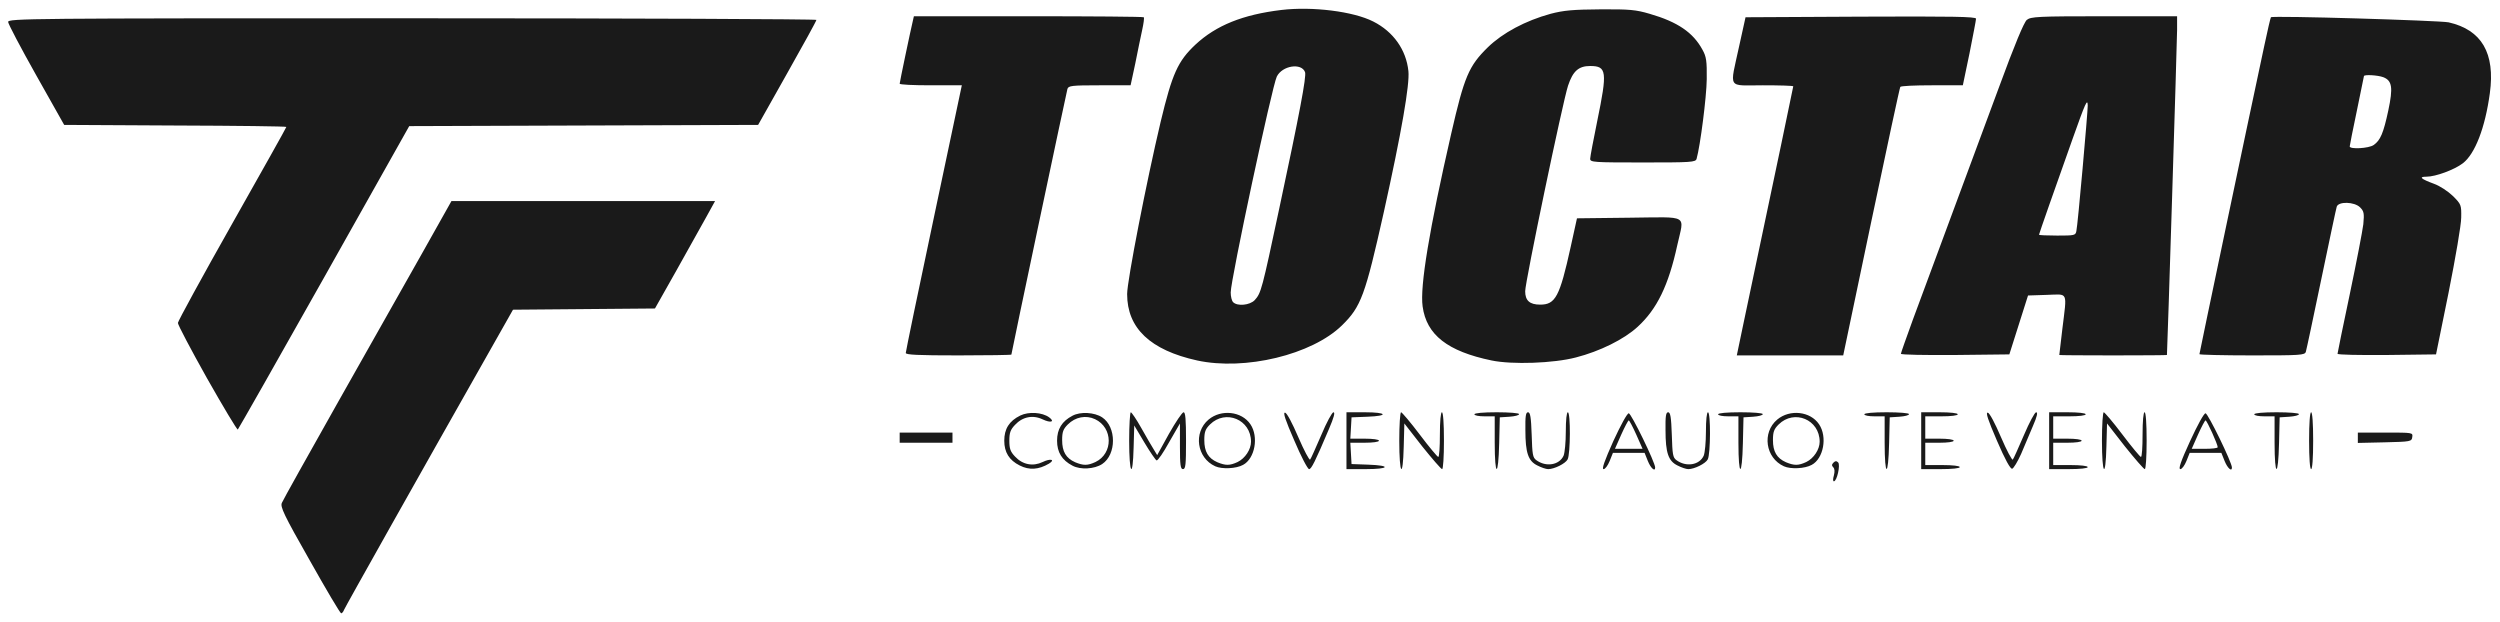
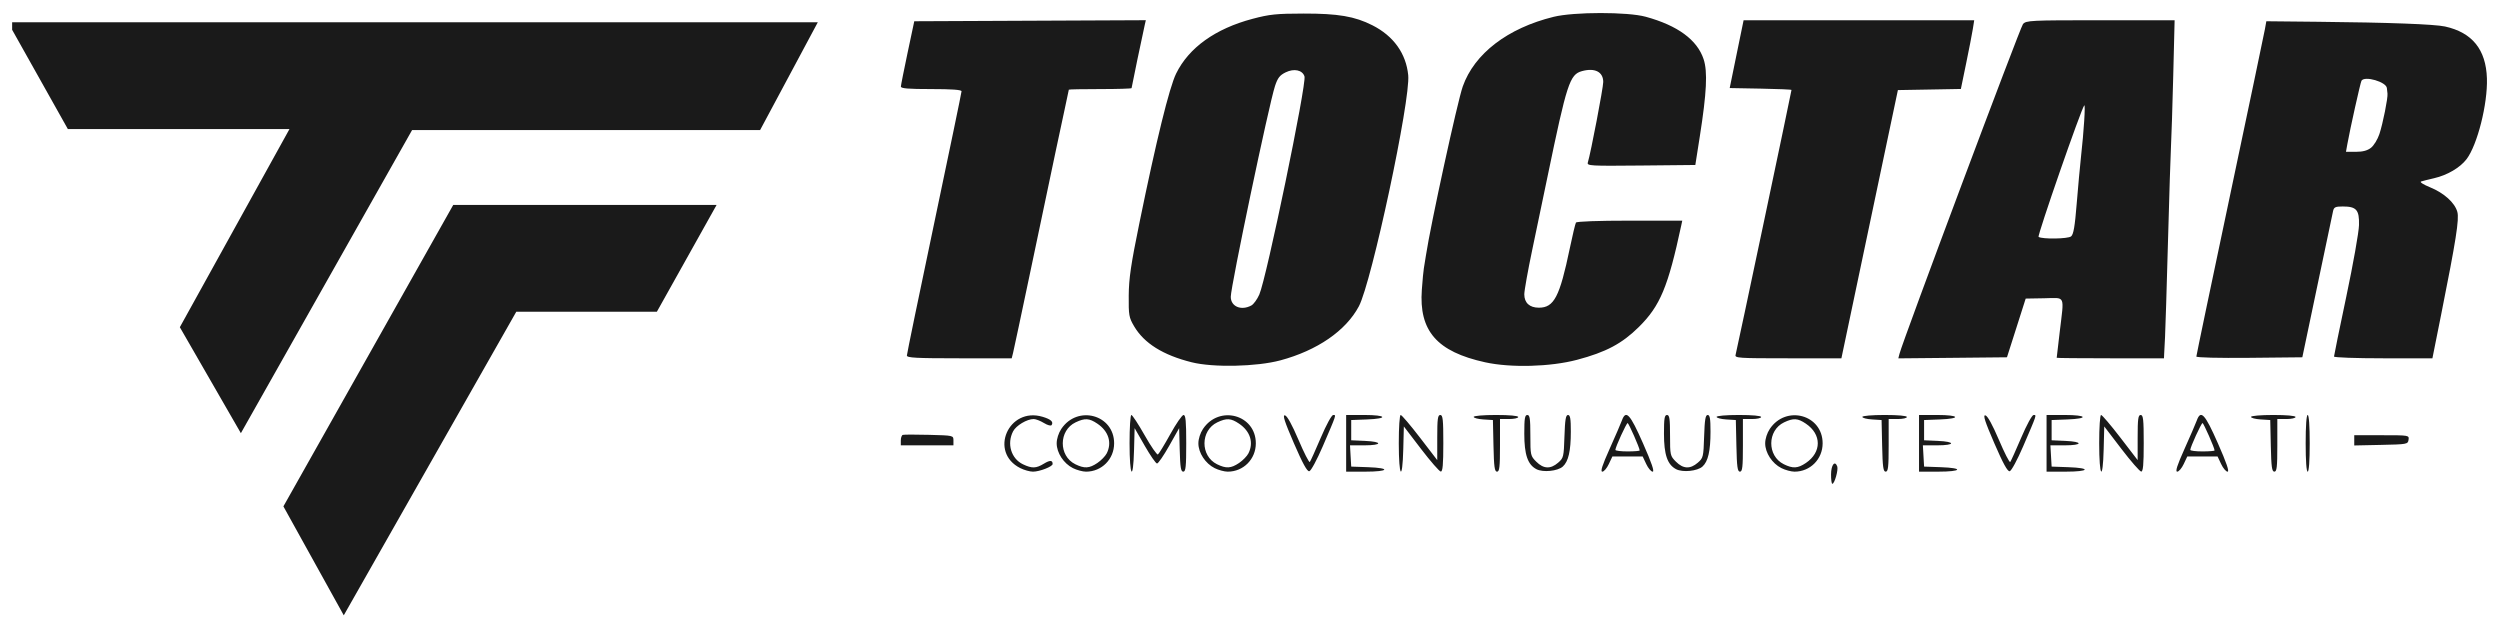
- <svg xmlns="http://www.w3.org/2000/svg" viewBox="0 0 1231 306" role="img" aria-label="TocTar, logo horizontal">
-   <path fill="#1A1A1A" fill-rule="evenodd" d="M903.0 234.1C903.5 232.2 903.4 230.8 902.7 230.1C901.9 229.3 901.9 228.7 902.8 227.8C903.7 226.9 904.3 226.9 905.1 227.7C906.3 228.9 904.5 237.0 903.0 237.0C902.5 237.0 902.5 235.8 903.0 234.1ZM502.1 229.2C496.9 226.6 494.5 222.7 494.5 217.0C494.5 211.2 496.9 207.3 502.4 204.6C506.5 202.6 513.2 203.0 516.6 205.5C519.6 207.7 517.4 208.4 513.4 206.5C508.6 204.2 503.5 205.2 499.8 209.2C497.5 211.6 497.0 213.1 497.0 217.0C497.0 220.9 497.5 222.4 499.8 224.8C503.5 228.8 508.6 229.8 513.4 227.5C517.3 225.6 519.8 226.3 516.5 228.3C511.4 231.3 506.8 231.6 502.1 229.2ZM528.1 229.3C522.9 226.6 520.5 222.7 520.5 217.0C520.5 211.3 522.9 207.4 528.1 204.7C532.0 202.6 538.9 203.0 542.7 205.5C549.8 210.2 549.8 223.8 542.7 228.5C538.9 231.0 532.0 231.4 528.1 229.3ZM556.0 217.0C556.0 209.3 556.4 203.0 556.8 203.0C557.2 203.0 559.6 206.5 562.0 210.8C564.4 215.0 567.1 219.8 568.1 221.3L569.8 224.1L575.6 213.6C578.9 207.8 582.1 203.0 582.8 203.0C583.7 203.0 584.0 206.5 584.0 217.0C584.0 228.8 583.8 231.0 582.5 231.0C581.3 231.0 581.0 229.1 581.0 219.8L581.0 208.5L575.7 217.7C572.9 222.8 570.1 226.9 569.5 226.7C569.0 226.5 566.3 222.6 563.5 217.9L558.5 209.5L558.2 220.2C557.8 236.3 556.0 233.6 556.0 217.0ZM598.4 229.6C589.3 225.5 587.5 213.0 595.1 206.6C601.3 201.4 611.4 202.5 615.7 208.9C619.9 215.1 617.9 225.8 612.1 228.9C608.7 230.8 601.7 231.1 598.4 229.6ZM637.3 216.9C632.9 206.8 631.6 203.0 632.8 203.2C633.7 203.4 636.3 208.3 639.3 215.3C642.1 221.8 644.7 226.7 645.1 226.3C645.5 225.9 647.9 220.4 650.6 214.2C653.2 208.0 655.9 203.0 656.6 203.0C657.5 203.0 656.8 205.6 654.4 211.2C647.5 227.5 645.7 231.0 644.6 231.0C643.9 231.0 640.6 224.7 637.3 216.9ZM663.0 217.0L663.0 203.0L672.0 203.0C683.0 203.0 684.1 204.8 673.2 205.2L665.5 205.5L665.2 210.8L664.9 216.0L671.9 216.0C676.0 216.0 679.0 216.4 679.0 217.0C679.0 217.6 676.0 218.0 671.9 218.0L664.9 218.0L665.2 223.2L665.5 228.5L673.8 228.8C685.2 229.2 684.2 231.0 672.5 231.0L663.0 231.0L663.0 217.0ZM689.0 217.0C689.0 209.3 689.4 203.0 689.9 203.0C690.3 203.0 694.5 207.9 699.1 214.0C703.7 220.1 707.8 225.0 708.2 225.0C708.7 225.0 709.0 220.1 709.0 214.0C709.0 207.3 709.4 203.0 710.0 203.0C710.6 203.0 711.0 208.3 711.0 217.0C711.0 225.0 710.6 231.0 710.1 231.0C709.6 231.0 705.2 225.9 700.3 219.8L691.5 208.5L691.2 219.8C690.8 236.2 689.0 233.9 689.0 217.0ZM736.0 218.0L736.0 205.0L731.0 205.0C728.2 205.0 726.0 204.6 726.0 204.0C726.0 203.4 730.3 203.0 737.0 203.0C743.2 203.0 748.0 203.4 748.0 203.9C748.0 204.5 745.9 205.0 743.2 205.2L738.5 205.5L738.2 218.2C737.8 235.3 736.0 235.1 736.0 218.0ZM757.0 229.2C752.5 227.0 751.1 223.0 751.1 211.8C751.0 204.9 751.3 203.0 752.4 203.0C753.5 203.0 753.9 205.4 754.2 214.1C754.5 223.8 754.7 225.3 756.5 226.6C761.3 230.1 767.8 229.0 769.9 224.4C770.5 223.0 771.0 217.7 771.0 212.5C771.0 206.8 771.4 203.0 772.0 203.0C773.4 203.0 773.3 223.6 771.9 226.2C770.8 228.3 765.3 231.0 762.3 231.0C761.3 231.0 758.9 230.2 757.0 229.2ZM794.4 217.2C798.0 209.4 801.2 203.5 802.0 203.5C803.2 203.5 815.0 227.7 815.0 230.2C815.0 232.5 812.8 230.5 811.4 227.0L809.8 223.0L802.0 223.0L794.2 223.0L792.6 227.0C791.7 229.2 790.4 231.0 789.6 231.0C788.6 231.0 790.1 226.8 794.4 217.2ZM826.0 229.2C821.5 227.0 820.1 223.0 820.1 211.8C820.0 204.9 820.3 203.0 821.4 203.0C822.5 203.0 822.9 205.4 823.2 214.1C823.5 223.8 823.7 225.3 825.5 226.6C830.3 230.1 836.8 229.0 838.9 224.4C839.5 223.0 840.0 217.7 840.0 212.5C840.0 206.8 840.4 203.0 841.0 203.0C842.4 203.0 842.3 223.6 840.9 226.2C839.8 228.3 834.3 231.0 831.3 231.0C830.3 231.0 827.9 230.2 826.0 229.2ZM856.0 218.0L856.0 205.0L851.0 205.0C848.2 205.0 846.0 204.6 846.0 204.0C846.0 203.4 850.3 203.0 857.0 203.0C863.2 203.0 868.0 203.4 868.0 203.9C868.0 204.5 865.9 205.0 863.2 205.2L858.5 205.5L858.2 218.2C857.8 235.3 856.0 235.1 856.0 218.0ZM878.4 229.6C869.3 225.5 867.5 213.0 875.1 206.6C881.3 201.4 891.4 202.5 895.7 208.9C899.9 215.1 897.9 225.8 892.1 228.9C888.7 230.8 881.7 231.1 878.4 229.6ZM928.0 218.0L928.0 205.0L923.0 205.0C920.2 205.0 918.0 204.6 918.0 204.0C918.0 203.4 922.3 203.0 929.0 203.0C935.2 203.0 940.0 203.4 940.0 203.9C940.0 204.5 937.9 205.0 935.2 205.2L930.5 205.5L930.2 218.2C929.8 235.3 928.0 235.1 928.0 218.0ZM946.0 217.0L946.0 203.0L955.0 203.0C960.3 203.0 964.0 203.4 964.0 204.0C964.0 204.6 960.7 205.0 956.0 205.0L948.0 205.0L948.0 210.5L948.0 216.0L955.0 216.0C959.0 216.0 962.0 216.4 962.0 217.0C962.0 217.6 959.0 218.0 955.0 218.0L948.0 218.0L948.0 223.5L948.0 229.0L956.5 229.0C961.5 229.0 965.0 229.4 965.0 230.0C965.0 230.6 961.2 231.0 955.5 231.0L946.0 231.0L946.0 217.0ZM983.3 217.0C978.9 206.8 977.6 203.0 978.8 203.2C979.7 203.4 982.3 208.3 985.3 215.3C988.1 221.8 990.7 226.7 991.1 226.3C991.5 225.9 993.9 220.4 996.6 214.2C999.2 208.1 1001.9 203.0 1002.6 203.0C1003.5 203.0 1003.1 205.0 1001.0 209.8C999.4 213.5 996.8 219.7 995.2 223.5C993.5 227.3 991.5 230.6 990.8 230.8C989.9 231.0 987.3 226.3 983.3 217.0ZM1009.0 217.0L1009.0 203.0L1018.0 203.0C1023.3 203.0 1027.0 203.4 1027.0 204.0C1027.0 204.6 1023.7 205.0 1019.0 205.0L1011.0 205.0L1011.0 210.5L1011.0 216.0L1018.0 216.0C1022.0 216.0 1025.0 216.4 1025.0 217.0C1025.0 217.6 1022.0 218.0 1018.0 218.0L1011.0 218.0L1011.0 223.5L1011.0 229.0L1019.5 229.0C1024.5 229.0 1028.0 229.4 1028.0 230.0C1028.0 230.6 1024.2 231.0 1018.5 231.0L1009.0 231.0L1009.0 217.0ZM1035.0 217.0C1035.0 209.3 1035.4 203.0 1035.9 203.0C1036.3 203.0 1040.5 207.9 1045.1 214.0C1049.7 220.1 1053.8 225.0 1054.2 225.0C1054.7 225.0 1055.0 220.1 1055.0 214.0C1055.0 207.3 1055.4 203.0 1056.0 203.0C1056.6 203.0 1057.0 208.3 1057.0 217.0C1057.0 225.0 1056.6 231.0 1056.1 231.0C1055.6 231.0 1051.2 225.9 1046.3 219.8L1037.5 208.5L1037.2 219.8C1036.8 236.2 1035.0 233.9 1035.0 217.0ZM1078.4 217.2C1082.0 209.4 1085.2 203.5 1086.0 203.5C1087.2 203.5 1099.0 227.7 1099.0 230.2C1099.0 232.5 1096.8 230.5 1095.4 227.0L1093.8 223.0L1086.0 223.0L1078.2 223.0L1076.6 227.0C1075.7 229.2 1074.4 231.0 1073.6 231.0C1072.5 231.0 1073.9 227.0 1078.4 217.2ZM1120.0 218.0L1120.0 205.0L1115.0 205.0C1112.2 205.0 1110.0 204.6 1110.0 204.0C1110.0 203.4 1114.3 203.0 1121.0 203.0C1127.2 203.0 1132.0 203.4 1132.0 203.9C1132.0 204.5 1129.9 205.0 1127.2 205.2L1122.5 205.5L1122.2 218.2C1121.8 235.3 1120.0 235.1 1120.0 218.0ZM1137.0 217.0C1137.0 208.3 1137.4 203.0 1138.0 203.0C1138.6 203.0 1139.0 208.3 1139.0 217.0C1139.0 225.7 1138.6 231.0 1138.0 231.0C1137.4 231.0 1137.0 225.7 1137.0 217.0ZM539.4 227.5C548.2 223.3 548.1 210.6 539.2 206.4C534.7 204.3 529.5 205.3 525.8 209.0C523.5 211.3 523.0 212.7 523.0 216.7C523.0 222.4 524.9 225.6 529.4 227.6C533.5 229.3 535.5 229.3 539.4 227.5ZM609.4 227.5C613.1 225.7 616.0 221.3 616.0 217.5C616.0 206.6 603.5 201.4 595.8 209.0C593.5 211.3 593.0 212.7 593.0 216.7C593.0 222.4 594.9 225.6 599.4 227.6C603.5 229.3 605.5 229.3 609.4 227.5ZM889.4 227.5C893.1 225.7 896.0 221.3 896.0 217.5C896.0 206.6 883.5 201.4 875.8 209.0C873.5 211.3 873.0 212.7 873.0 216.7C873.0 222.4 874.9 225.6 879.4 227.6C883.5 229.3 885.5 229.3 889.4 227.5ZM805.7 214.0C804.0 210.2 802.3 207.0 802.0 207.0C801.7 207.0 800.0 210.2 798.3 214.0L795.2 221.0L802.0 221.0L808.8 221.0L805.7 214.0ZM1092.0 220.2C1092.0 218.8 1086.7 207.0 1086.0 207.0C1085.7 207.0 1084.0 210.2 1082.3 214.0L1079.2 221.0L1085.6 221.0C1089.1 221.0 1092.0 220.7 1092.0 220.2ZM443.0 215.5L443.0 213.0L456.0 213.0L469.0 213.0L469.0 215.5L469.0 218.0L456.0 218.0L443.0 218.0L443.0 215.5ZM1161.0 215.5L1161.0 213.0L1174.6 213.0C1188.1 213.0 1188.1 213.0 1187.8 215.2C1187.5 217.4 1187.1 217.5 1174.2 217.8L1161.0 218.1L1161.0 215.5ZM101.9 186.2C94.0 172.1 87.5 159.8 87.6 159.0C87.6 158.2 99.6 136.2 114.3 110.2C129.0 84.2 141.0 62.8 141.0 62.5C141.0 62.2 116.4 61.9 86.3 61.8L31.6 61.5L17.8 37.0C10.2 23.5 4.0 11.7 4.0 10.8C4.0 9.1 13.9 9.0 203.0 9.0C312.4 9.0 402.0 9.4 402.0 9.8C402.0 10.3 395.5 22.1 387.6 36.1L373.3 61.5L287.4 61.8L201.5 62.1L159.6 136.6C136.6 177.5 117.4 211.2 117.1 211.5C116.7 211.7 109.9 200.3 101.9 186.2ZM589.5 177.5C566.4 172.4 555.0 161.6 555.0 144.8C555.0 138.2 564.6 89.1 571.5 60.0C577.2 36.2 580.0 30.1 588.6 22.0C598.8 12.5 611.9 7.2 631.0 4.9C646.2 3.1 666.4 5.6 676.2 10.6C686.1 15.6 692.4 24.5 693.5 35.0C694.2 41.5 690.1 65.2 681.4 104.4C672.2 145.5 670.2 151.0 660.8 160.2C646.0 174.7 613.0 182.6 589.5 177.5ZM734.5 177.5C712.8 173.0 702.4 164.9 700.5 150.9C699.1 141.1 703.8 112.9 714.6 65.7C721.0 37.8 723.2 32.5 732.6 23.3C739.9 16.2 751.1 10.2 763.5 6.8C770.0 5.1 774.5 4.7 788.0 4.6C802.4 4.5 805.5 4.8 812.3 6.8C826.1 10.8 833.7 16.0 838.3 24.5C840.2 27.9 840.5 30.0 840.4 39.0C840.3 47.8 837.2 71.9 835.4 78.2C834.9 79.9 832.8 80.0 808.9 80.0C784.7 80.0 783.0 79.9 783.0 78.2C783.0 77.2 784.6 68.8 786.5 59.5C791.5 35.2 791.2 32.5 783.0 32.5C777.3 32.5 774.5 35.0 772.1 42.2C769.5 50.1 751.0 138.7 751.0 143.4C751.0 148.0 753.2 150.0 758.4 150.0C765.9 150.0 768.0 146.1 773.4 121.6L776.5 107.5L802.2 107.2C832.2 106.9 829.3 105.3 825.9 120.7C821.6 140.5 815.9 152.2 806.4 160.9C799.7 167.1 787.7 173.0 776.0 176.0C765.0 178.9 744.6 179.6 734.5 177.5ZM446.0 173.8C446.0 173.1 452.2 143.1 459.8 107.3L473.6 42.0L458.3 42.0C449.9 42.0 443.0 41.7 443.0 41.2C443.0 40.5 448.3 15.2 449.5 10.2L450.0 8.0L506.4 8.0C537.3 8.0 562.9 8.2 563.2 8.5C563.5 8.8 563.1 11.6 562.4 14.8C561.7 17.9 560.2 25.3 559.0 31.3L556.7 42.0L541.4 42.0C527.7 42.0 526.1 42.2 525.6 43.8C525.1 45.5 498.0 173.8 498.0 174.6C498.0 174.8 486.3 175.0 472.0 175.0C451.9 175.0 446.0 174.7 446.0 173.8ZM617.8 147.8C621.0 144.3 621.4 142.6 629.9 102.7C639.8 56.4 643.4 37.5 642.6 35.5C640.8 30.8 631.4 32.3 628.7 37.7C626.4 42.3 606.0 137.7 606.0 144.0C606.0 146.0 606.5 148.1 607.2 148.8C609.3 150.9 615.4 150.3 617.8 147.8Z" />
-   <path fill="#1A1A1A" fill-rule="evenodd" d="M152.5 275.9C139.7 253.4 137.9 249.5 138.8 247.6C139.3 246.3 151.8 224.0 166.5 197.9C181.3 171.8 199.8 138.9 207.8 124.8L222.3 99.0L287.2 99.0L352.1 99.0L347.8 106.8C345.4 111.1 338.8 123.0 333.0 133.3L322.5 151.9L287.5 152.2L252.6 152.5L241.0 173.0C206.1 234.6 170.0 298.8 169.4 300.3C169.1 301.2 168.4 302.0 168.0 302.0C167.5 302.0 160.6 290.3 152.5 275.9ZM858.5 159.2C875.1 80.6 883.0 42.9 883.0 42.5C883.0 42.2 876.2 42.0 868.0 42.0C850.3 42.0 851.7 44.3 856.3 23.0L859.5 8.5L916.2 8.2C961.3 8.0 973.0 8.2 973.0 9.2C973.0 9.9 971.5 17.6 969.8 26.2L966.5 42.0L951.3 42.0C943.0 42.0 935.9 42.3 935.7 42.8C935.4 43.2 929.0 73.1 921.4 109.2L907.6 175.0L881.4 175.0L855.2 175.0L858.5 159.2ZM936.0 174.2C936.0 173.8 938.7 166.2 941.9 157.4C953.1 127.2 972.3 75.4 984.1 43.5C992.1 21.7 996.6 11.0 998.0 9.8C1000.0 8.2 1003.3 8.0 1036.1 8.0L1072.0 8.0L1072.0 14.8C1072.0 19.8 1067.2 173.4 1067.0 174.8C1067.0 174.9 1055.1 175.0 1040.5 175.0C1025.9 175.0 1014.0 174.9 1014.0 174.8C1014.0 174.6 1014.7 168.9 1015.5 162.0C1017.8 143.0 1018.6 144.9 1007.8 145.2L998.6 145.5L994.0 160.0L989.4 174.5L962.7 174.8C948.0 174.9 936.0 174.7 936.0 174.2ZM1083.0 174.4C1083.0 173.9 1106.2 63.3 1114.9 22.7C1116.5 15.1 1118.0 8.7 1118.2 8.5C1119.0 7.6 1201.4 10.1 1205.7 11.0C1222.0 14.7 1228.7 26.2 1226.0 45.9C1223.7 62.9 1218.7 75.8 1212.7 80.4C1208.5 83.6 1199.3 87.0 1194.8 87.0C1190.8 87.0 1192.0 88.1 1198.5 90.5C1201.3 91.5 1205.3 94.1 1207.8 96.5C1211.9 100.6 1212.0 100.9 1211.9 107.1C1211.9 110.7 1209.1 126.9 1205.7 144.0L1199.5 174.5L1175.2 174.8C1161.9 174.9 1151.0 174.7 1151.0 174.2C1151.0 173.8 1153.7 160.6 1157.0 145.0C1160.3 129.3 1163.3 113.7 1163.7 110.4C1164.2 105.0 1164.0 104.0 1162.1 102.1C1159.3 99.3 1151.4 99.1 1150.6 101.8C1150.3 102.7 1146.9 118.8 1143.0 137.5C1139.1 156.2 1135.7 172.3 1135.4 173.2C1134.9 174.9 1132.8 175.0 1108.9 175.0C1094.7 175.0 1083.0 174.7 1083.0 174.4ZM1022.4 113.8C1023.1 110.9 1028.0 55.4 1028.0 52.0C1027.9 48.2 1026.9 50.5 1020.5 68.5C1012.0 92.4 1004.0 115.2 1004.0 115.6C1004.0 115.8 1008.0 116.0 1013.0 116.0C1021.5 116.0 1022.0 115.9 1022.4 113.8ZM1168.8 71.4C1172.1 69.1 1173.6 65.6 1176.0 54.4C1178.4 43.1 1177.9 39.7 1173.5 38.0C1170.8 37.0 1164.0 36.6 1164.0 37.5C1164.0 37.7 1162.4 45.4 1160.5 54.6C1158.6 63.7 1157.0 71.6 1157.0 72.1C1157.0 73.6 1166.4 73.1 1168.8 71.4Z" />
+ <svg xmlns="http://www.w3.org/2000/svg" viewBox="0 0 1235.00 310.00" role="img" aria-label="TocTar, logo horizontal">
+   <g transform="translate(6.00 11.00)">
+     <path fill="#1A1A1A" fill-rule="evenodd" d="M112.99 202.99L82.84 150.64L137.00 52.76L27.52 52.76L0.00 3.73L0.00 0.00L398.00 0.00L369.50 53.24L197.58 53.24Z" />
+     <path fill="#1A1A1A" fill-rule="evenodd" d="M163.82 292.97L134.00 239.15L217.90 90.24L348.00 90.24L318.50 142.99L249.05 142.99Z" />
+   </g>
+   <g transform="translate(445.00 6.00)">
+     <path fill="#1A1A1A" fill-rule="evenodd" d="M143.72 172.97C129.54 169.43 120.20 163.59 115.25 155.18C112.70 150.84 112.51 149.74 112.59 140.00C112.66 131.51 113.68 124.62 117.90 104.00C126.20 63.40 132.64 37.21 136.01 30.34C142.29 17.54 155.38 8.17 173.76 3.30C182.20 1.06 185.57 0.72 199.00 0.70C216.02 0.67 224.27 2.08 232.97 6.49C243.40 11.77 249.58 20.37 250.66 31.13C251.88 43.20 232.60 133.47 226.27 145.34C219.83 157.42 205.71 167.13 187.50 172.02C175.80 175.16 154.35 175.63 143.72 172.97ZM288.70 172.98C264.84 167.75 255.88 157.48 257.39 137.07C257.73 132.36 258.18 127.60 258.39 126.50C258.60 125.40 259.07 122.48 259.44 120.00C261.65 105.34 275.00 44.08 277.59 36.75C283.32 20.50 299.75 7.90 322.50 2.31C332.57 -0.16 359.03 -0.18 368.00 2.28C383.78 6.61 393.40 13.67 396.58 23.23C398.62 29.37 398.11 39.75 394.69 61.50L392.49 75.50L365.67 75.77C340.43 76.02 338.89 75.93 339.39 74.27C340.85 69.50 347.00 37.34 347.00 34.50C347.00 29.50 342.84 27.38 336.47 29.14C330.46 30.80 329.05 35.10 319.53 81.00C317.53 90.62 314.12 106.96 311.95 117.30C309.78 127.64 308.00 137.58 308.00 139.39C308.00 143.59 310.62 146.00 315.19 146.00C322.70 146.00 325.47 140.68 330.47 116.71C331.82 110.23 333.20 104.49 333.52 103.96C333.88 103.39 344.57 103.00 360.08 103.00L386.04 103.00L385.56 105.25C379.03 135.74 375.12 145.12 364.60 155.52C356.29 163.75 348.36 167.96 334.05 171.75C320.90 175.23 301.37 175.76 288.70 172.98ZM3.00 169.63C3.00 168.87 9.08 139.44 16.50 104.22C23.92 69.00 30.00 39.70 30.00 39.10C30.00 38.35 25.20 38.00 15.00 38.00C3.65 38.00 0.01 37.70 0.04 36.75C0.06 36.06 1.56 28.52 3.36 20.00L6.65 4.50L63.85 4.24L121.04 3.98L120.52 6.24C119.52 10.58 114.00 37.07 114.00 37.53C114.00 37.79 107.02 38.00 98.50 38.00C89.98 38.00 83.00 38.13 83.00 38.30C83.00 38.46 82.07 42.85 80.93 48.05C78.74 58.07 76.86 66.99 64.11 127.64C59.70 148.62 55.80 166.96 55.44 168.39L54.78 171.00L28.89 171.00C7.60 171.00 3.00 170.76 3.00 169.63ZM173.16 144.91C174.28 144.32 176.05 141.88 177.10 139.50C180.63 131.52 200.56 35.33 199.42 31.75C198.42 28.60 194.28 27.70 190.13 29.73C187.21 31.15 186.18 32.47 184.85 36.50C181.85 45.62 163.00 135.43 163.00 140.62C163.00 145.44 168.13 147.61 173.16 144.91Z" />
+     <path fill="#1A1A1A" fill-rule="evenodd" d="M412.39 169.25C412.91 167.50 440.00 39.15 440.00 38.43C440.00 38.22 433.13 37.93 424.74 37.78L409.47 37.50L412.90 20.75L416.34 4.00L473.30 4.00L530.26 4.00L529.59 8.25C529.22 10.59 527.74 18.23 526.29 25.23L523.67 37.95L508.11 38.23L492.56 38.50L483.92 79.50C479.17 102.05 472.89 131.86 469.97 145.75L464.65 171.00L438.26 171.00C413.59 171.00 411.90 170.89 412.39 169.25ZM493.35 168.77C495.01 162.25 552.97 7.52 554.35 5.90C555.90 4.10 557.85 4.00 592.62 4.00L629.26 4.00L628.57 31.75C628.18 47.01 627.69 62.42 627.48 66.00C627.27 69.58 626.59 90.95 625.98 113.50C625.36 136.05 624.71 157.20 624.53 160.50C624.35 163.80 624.15 167.51 624.10 168.75L624.00 171.00L597.50 171.00C582.92 171.00 571.00 170.89 571.01 170.75C571.01 170.61 571.68 164.88 572.50 158.00C574.72 139.30 575.57 141.16 564.85 141.34L555.69 141.50L551.07 156.00L546.44 170.50L519.61 170.77L492.77 171.03L493.35 168.77ZM640.00 170.12C640.00 169.62 647.45 133.95 656.57 90.86C665.68 47.76 673.46 10.70 673.85 8.50L674.57 4.50L700.03 4.76C734.98 5.11 757.68 5.95 762.84 7.09C776.29 10.06 783.08 18.46 783.54 32.72C783.95 45.30 778.82 65.61 773.48 72.62C770.28 76.82 763.97 80.53 757.50 82.02C754.75 82.66 751.83 83.39 751.02 83.65C750.18 83.91 752.09 85.15 755.42 86.51C762.33 89.32 767.66 94.11 768.92 98.66C769.91 102.26 768.31 112.48 760.96 149.25L756.61 171.00L732.30 171.00C718.94 171.00 708.00 170.61 708.00 170.13C708.00 169.65 710.75 156.27 714.10 140.38C717.46 124.50 720.27 108.65 720.35 105.17C720.53 97.67 719.07 96.00 712.33 96.00C708.69 96.00 707.96 96.34 707.54 98.25C707.27 99.49 703.74 116.25 699.70 135.50L692.35 170.50L666.17 170.77C650.89 170.92 640.00 170.65 640.00 170.12ZM578.11 110.78C579.32 109.81 579.98 105.91 580.90 94.50C581.57 86.25 582.52 75.90 583.01 71.50C584.43 58.72 585.28 45.45 584.63 46.06C583.25 47.37 561.30 110.55 562.06 111.03C563.95 112.22 576.57 112.03 578.11 110.78ZM726.29 66.99C727.70 65.88 729.56 62.83 730.43 60.20C732.14 55.06 734.69 42.29 734.42 40.25C734.33 39.56 734.19 38.34 734.12 37.53C733.87 34.46 723.15 31.34 721.58 33.87C721.06 34.71 715.95 57.62 714.58 65.25L713.91 69.00L718.82 69.00C722.23 69.00 724.51 68.38 726.29 66.99Z" />
+   </g>
+   <g transform="translate(445.00 205.00)">
+     <path fill="#1A1A1A" fill-rule="evenodd" d="M459.54 29.32C459.57 24.67 461.41 22.29 462.59 25.38C463.23 27.04 461.28 34.00 460.17 34.00C459.80 34.00 459.52 31.89 459.54 29.32ZM59.02 26.25C43.39 18.39 53.20 -4.15 70.05 0.90C74.13 2.12 75.51 3.37 74.52 4.96C74.18 5.52 72.58 5.11 70.71 3.97C68.95 2.89 66.67 2.01 65.65 2.00C62.33 2.00 56.94 5.21 55.46 8.09C52.29 14.21 54.51 21.59 60.36 24.37C64.81 26.48 66.80 26.42 70.66 24.07C73.66 22.23 75.00 22.28 75.00 24.22C75.00 25.49 68.55 28.00 65.28 28.00C63.75 28.00 60.93 27.21 59.02 26.25ZM85.02 26.25C80.44 23.95 77.00 18.69 77.00 14.00C77.00 11.81 77.93 8.90 79.27 6.90C87.28 -5.09 105.38 -0.16 105.38 14.00C105.38 21.82 99.26 28.00 91.50 28.00C89.85 28.00 86.93 27.21 85.02 26.25ZM113.00 14.00C113.00 6.30 113.40 0.00 113.89 0.00C114.39 0.00 117.34 4.51 120.46 10.02C123.58 15.53 126.53 19.79 127.01 19.50C127.49 19.20 130.24 14.69 133.12 9.48C136.00 4.27 138.95 0.00 139.68 0.00C140.71 0.00 141.00 3.05 141.00 14.00C141.00 25.63 140.75 28.00 139.53 28.00C138.35 28.00 138.01 25.90 137.78 17.25L137.50 6.50L132.57 15.25C129.86 20.06 127.16 23.99 126.57 23.97C125.98 23.96 123.25 20.02 120.50 15.22L115.50 6.50L115.22 17.25C114.79 33.27 113.00 30.64 113.00 14.00ZM155.02 26.25C150.44 23.95 147.00 18.69 147.00 14.00C147.00 11.81 147.93 8.90 149.27 6.90C157.28 -5.09 175.38 -0.16 175.38 14.00C175.38 21.82 169.26 28.00 161.50 28.00C159.85 28.00 156.93 27.21 155.02 26.25ZM194.20 13.98C189.51 3.12 188.49 -0.05 189.77 0.19C190.84 0.40 193.25 4.76 196.44 12.24C199.18 18.69 201.71 23.64 202.05 23.23C202.39 22.83 204.82 17.44 207.46 11.25C210.17 4.89 212.84 0.00 213.60 0.00C215.16 0.00 215.34 -0.53 208.44 15.50C205.54 22.23 202.62 27.63 201.79 27.79C200.73 28.00 198.52 23.97 194.20 13.98ZM220.00 14.00L220.00 0.00L229.00 0.00C240.04 0.00 241.06 1.80 230.25 2.21L222.50 2.50L222.50 7.50L222.50 12.50L229.25 12.80C238.20 13.19 237.95 15.00 228.95 15.00L221.90 15.00L222.20 20.25L222.50 25.50L230.75 25.79C242.23 26.19 241.21 28.00 229.50 28.00L220.00 28.00L220.00 14.00ZM246.00 14.00C246.00 5.95 246.40 0.00 246.94 0.00C247.45 0.00 251.73 5.02 256.44 11.15L265.00 22.30L265.00 11.15C265.00 1.91 265.26 0.00 266.50 0.00C267.76 0.00 268.00 2.22 268.00 14.00C268.00 24.56 267.69 27.99 266.75 27.95C266.06 27.92 261.67 22.89 257.00 16.78L248.50 5.66L248.22 16.83C247.80 33.20 246.00 30.90 246.00 14.00ZM292.78 15.25L292.50 2.50L287.75 2.20C285.14 2.03 283.00 1.47 283.00 0.95C283.00 0.41 287.76 0.00 294.00 0.00C300.67 0.00 305.00 0.39 305.00 1.00C305.00 1.55 302.97 2.00 300.50 2.00L296.00 2.00L296.00 15.00C296.00 25.77 295.75 28.00 294.53 28.00C293.33 28.00 293.01 25.67 292.78 15.25ZM314.00 26.78C309.69 24.53 308.00 19.59 308.00 9.25C308.00 1.69 308.27 0.00 309.50 0.00C310.73 0.00 311.00 1.79 311.00 10.08C311.00 19.88 311.08 20.23 313.92 23.08C317.50 26.65 320.94 26.82 324.69 23.59C327.39 21.27 327.51 20.76 327.84 10.59C328.11 2.31 328.49 0.00 329.59 0.00C330.69 0.00 331.00 1.82 330.99 8.25C330.99 17.79 329.80 22.97 327.03 25.47C324.52 27.74 317.25 28.47 314.00 26.78ZM350.15 16.75C352.93 10.56 355.65 4.26 356.20 2.75C358.20 -2.76 360.22 -0.58 366.66 14.03C370.94 23.74 372.39 28.00 371.42 28.00C370.65 28.00 369.22 26.31 368.25 24.25L366.48 20.50L359.00 20.50L351.52 20.50L349.75 24.25C348.78 26.31 347.34 28.00 346.54 28.00C345.50 28.00 346.50 24.88 350.15 16.75ZM383.00 26.78C378.69 24.53 377.00 19.59 377.00 9.25C377.00 1.69 377.27 0.00 378.50 0.00C379.73 0.00 380.00 1.79 380.00 10.08C380.00 19.88 380.08 20.23 382.92 23.08C386.50 26.65 389.94 26.82 393.69 23.59C396.39 21.27 396.51 20.76 396.84 10.59C397.11 2.31 397.49 0.00 398.59 0.00C399.69 0.00 400.00 1.82 399.99 8.25C399.99 17.79 398.80 22.97 396.03 25.47C393.52 27.74 386.25 28.47 383.00 26.78ZM412.78 15.25L412.50 2.50L407.75 2.20C405.14 2.03 403.00 1.47 403.00 0.95C403.00 0.41 407.76 0.00 414.00 0.00C420.67 0.00 425.00 0.39 425.00 1.00C425.00 1.55 422.97 2.00 420.50 2.00L416.00 2.00L416.00 15.00C416.00 25.77 415.75 28.00 414.53 28.00C413.33 28.00 413.01 25.67 412.78 15.25ZM435.02 26.25C430.44 23.95 427.00 18.69 427.00 14.00C427.00 11.81 427.93 8.90 429.27 6.90C437.28 -5.09 455.38 -0.16 455.38 14.00C455.38 21.82 449.26 28.00 441.50 28.00C439.85 28.00 436.93 27.21 435.02 26.25ZM484.78 15.25L484.50 2.50L479.75 2.20C477.14 2.03 475.00 1.47 475.00 0.95C475.00 0.41 479.76 0.00 486.00 0.00C492.67 0.00 497.00 0.39 497.00 1.00C497.00 1.55 494.97 2.00 492.50 2.00L488.00 2.00L488.00 15.00C488.00 25.77 487.75 28.00 486.53 28.00C485.33 28.00 485.01 25.67 484.78 15.25ZM503.00 14.00L503.00 0.00L512.00 0.00C523.04 0.00 524.06 1.80 513.25 2.21L505.50 2.50L505.50 7.50L505.50 12.50L512.25 12.80C521.20 13.19 520.95 15.00 511.95 15.00L504.90 15.00L505.20 20.25L505.50 25.50L513.75 25.79C525.23 26.19 524.21 28.00 512.50 28.00L503.00 28.00L503.00 14.00ZM540.20 13.98C535.51 3.12 534.49 -0.05 535.77 0.19C536.84 0.40 539.25 4.76 542.44 12.24C545.18 18.69 547.71 23.64 548.05 23.23C548.39 22.83 550.82 17.44 553.46 11.25C556.17 4.89 558.84 0.00 559.60 0.00C561.16 0.00 561.34 -0.53 554.44 15.50C551.54 22.23 548.62 27.63 547.79 27.79C546.73 28.00 544.52 23.97 540.20 13.98ZM566.00 14.00L566.00 0.00L575.00 0.00C586.04 0.00 587.06 1.80 576.25 2.21L568.50 2.50L568.50 7.50L568.50 12.50L575.25 12.80C584.20 13.19 583.95 15.00 574.95 15.00L567.90 15.00L568.20 20.25L568.50 25.50L576.75 25.79C588.23 26.19 587.21 28.00 575.50 28.00L566.00 28.00L566.00 14.00ZM592.00 14.00C592.00 5.95 592.40 0.00 592.94 0.00C593.45 0.00 597.73 5.02 602.44 11.15L611.00 22.30L611.00 11.15C611.00 1.91 611.26 0.00 612.50 0.00C613.76 0.00 614.00 2.22 614.00 14.00C614.00 24.56 613.69 27.99 612.75 27.95C612.06 27.92 607.67 22.89 603.00 16.78L594.50 5.66L594.22 16.83C593.80 33.20 592.00 30.90 592.00 14.00ZM634.15 16.75C636.93 10.56 639.65 4.26 640.20 2.75C642.20 -2.76 644.22 -0.58 650.66 14.03C654.94 23.74 656.39 28.00 655.42 28.00C654.65 28.00 653.22 26.31 652.25 24.25L650.48 20.50L643.00 20.50L635.52 20.50L633.75 24.25C632.78 26.31 631.34 28.00 630.54 28.00C629.50 28.00 630.50 24.88 634.15 16.75ZM676.78 15.25L676.50 2.50L671.75 2.20C669.14 2.03 667.00 1.47 667.00 0.95C667.00 0.41 671.76 0.00 678.00 0.00C684.67 0.00 689.00 0.39 689.00 1.00C689.00 1.55 686.97 2.00 684.50 2.00L680.00 2.00L680.00 15.00C680.00 25.77 679.75 28.00 678.53 28.00C677.33 28.00 677.01 25.67 676.78 15.25ZM694.00 14.00C694.00 5.33 694.38 0.00 695.00 0.00C695.62 0.00 696.00 5.33 696.00 14.00C696.00 22.67 695.62 28.00 695.00 28.00C694.38 28.00 694.00 22.67 694.00 14.00ZM97.09 23.72C98.95 22.47 101.03 20.33 101.72 18.97C104.41 13.65 102.64 8.02 97.09 4.28C93.07 1.57 90.97 1.45 86.36 3.63C77.97 7.61 77.87 20.22 86.20 24.33C90.69 26.54 93.10 26.41 97.09 23.72ZM167.09 23.72C168.95 22.47 171.03 20.33 171.72 18.97C174.41 13.65 172.64 8.02 167.09 4.28C163.07 1.57 160.97 1.45 156.36 3.63C147.97 7.61 147.87 20.22 156.20 24.33C160.69 26.54 163.10 26.41 167.09 23.72ZM447.09 23.72C454.95 18.42 454.95 9.58 447.09 4.28C443.07 1.57 440.97 1.45 436.36 3.63C427.97 7.61 427.87 20.22 436.20 24.33C440.69 26.54 443.10 26.41 447.09 23.72ZM365.00 17.52C365.00 16.31 359.58 4.00 359.05 4.00C358.43 4.00 353.00 15.90 353.00 17.25C353.00 17.66 355.70 18.00 359.00 18.00C362.30 18.00 365.00 17.78 365.00 17.52ZM649.00 17.52C649.00 16.31 643.58 4.00 643.05 4.00C642.43 4.00 637.00 15.90 637.00 17.25C637.00 17.66 639.70 18.00 643.00 18.00C646.30 18.00 649.00 17.78 649.00 17.52ZM0.00 12.58C0.00 11.25 0.44 10.02 0.98 9.83C1.52 9.65 7.37 9.64 13.98 9.81C25.97 10.12 26.00 10.12 26.00 12.56L26.00 15.00L13.00 15.00L0.00 15.00L0.00 12.58ZM718.00 12.53L718.00 10.00L731.57 10.00C745.07 10.00 745.14 10.01 744.82 12.25C744.51 14.44 744.13 14.51 731.25 14.78L718.00 15.06L718.00 12.53Z" />
+   </g>
</svg>
